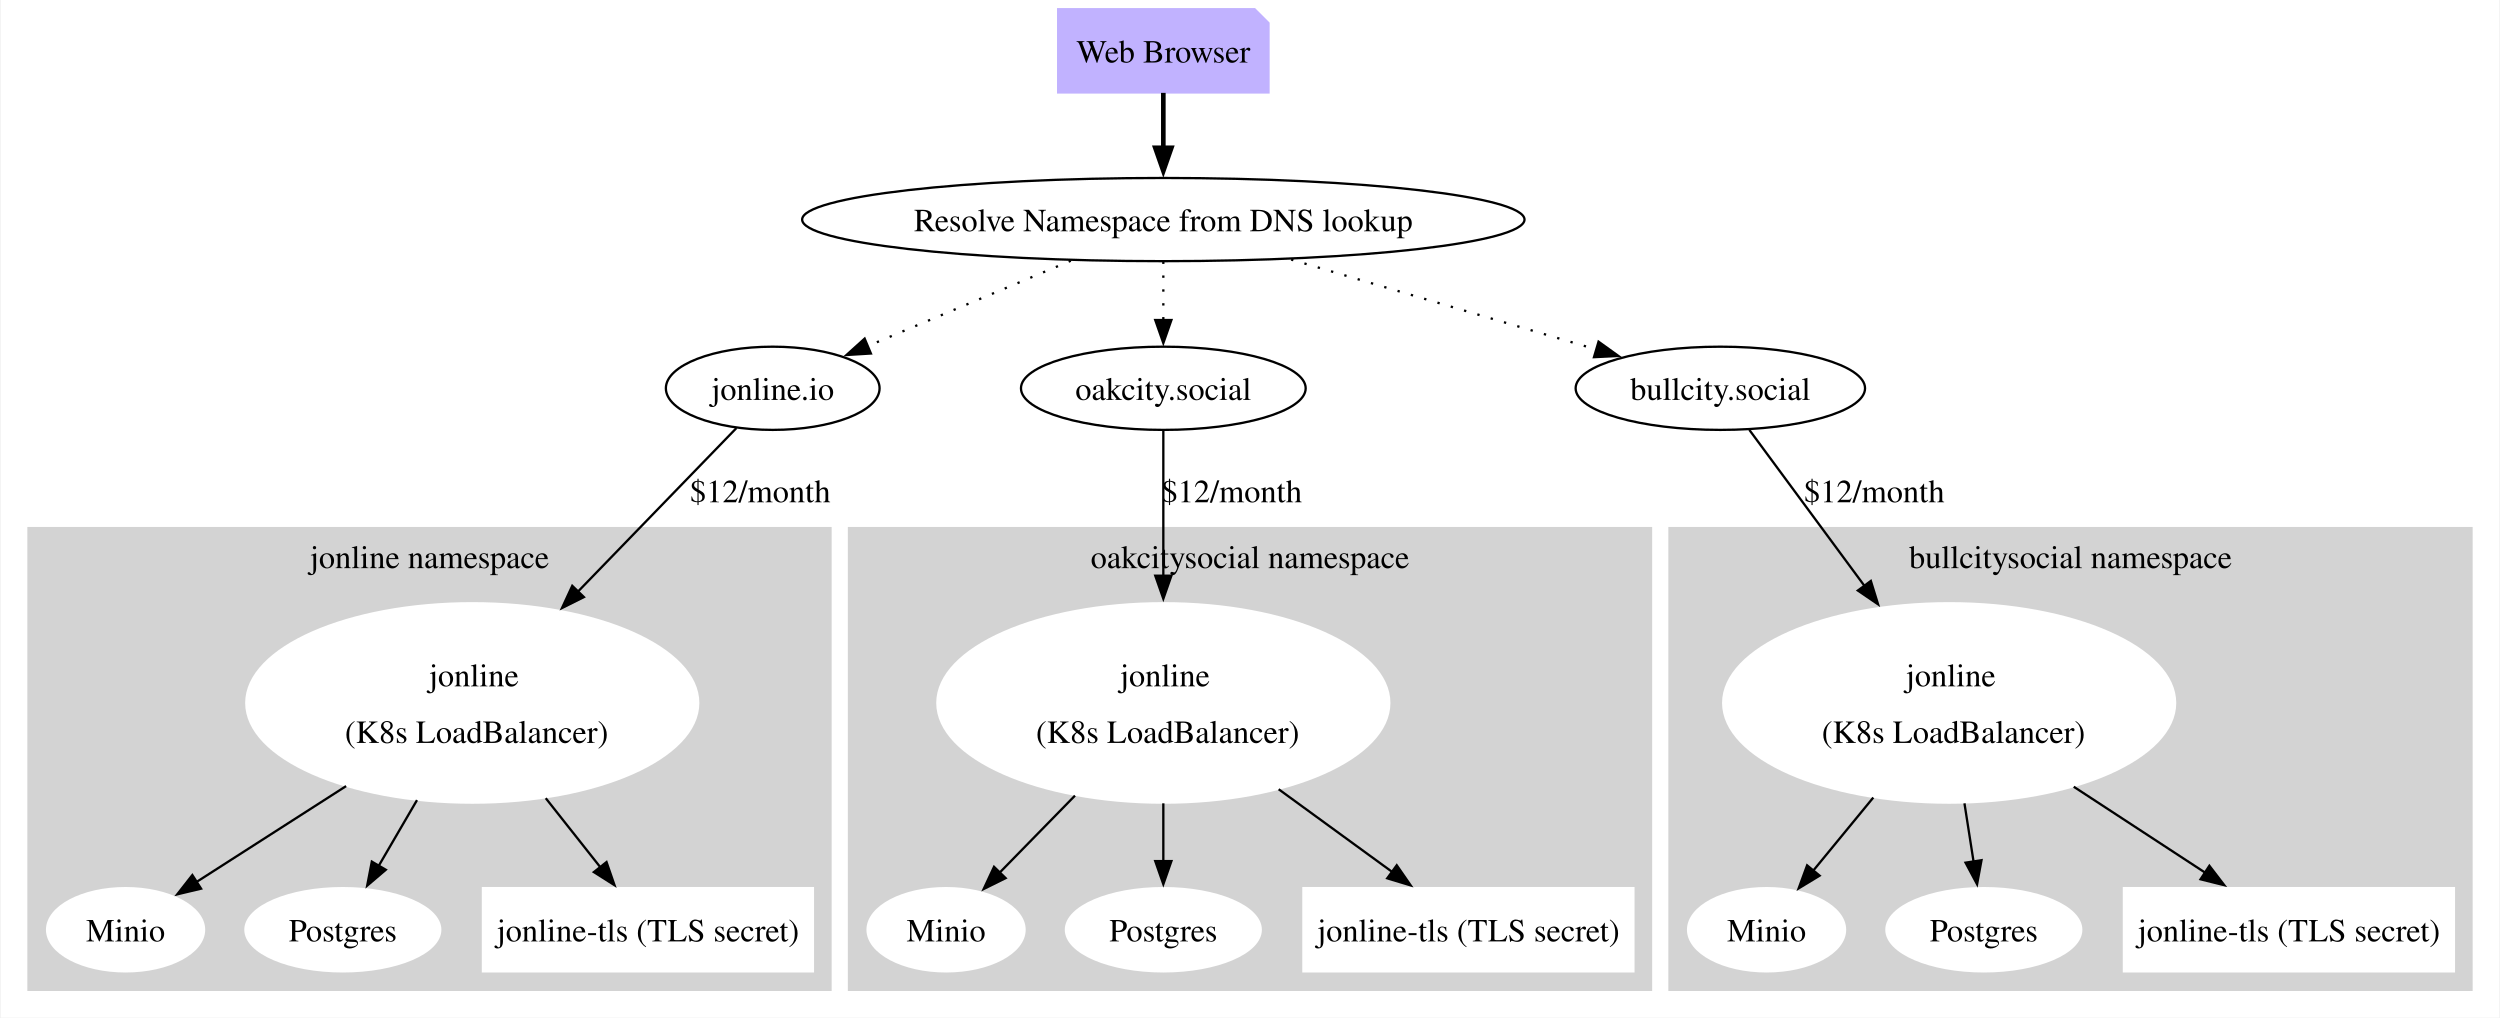
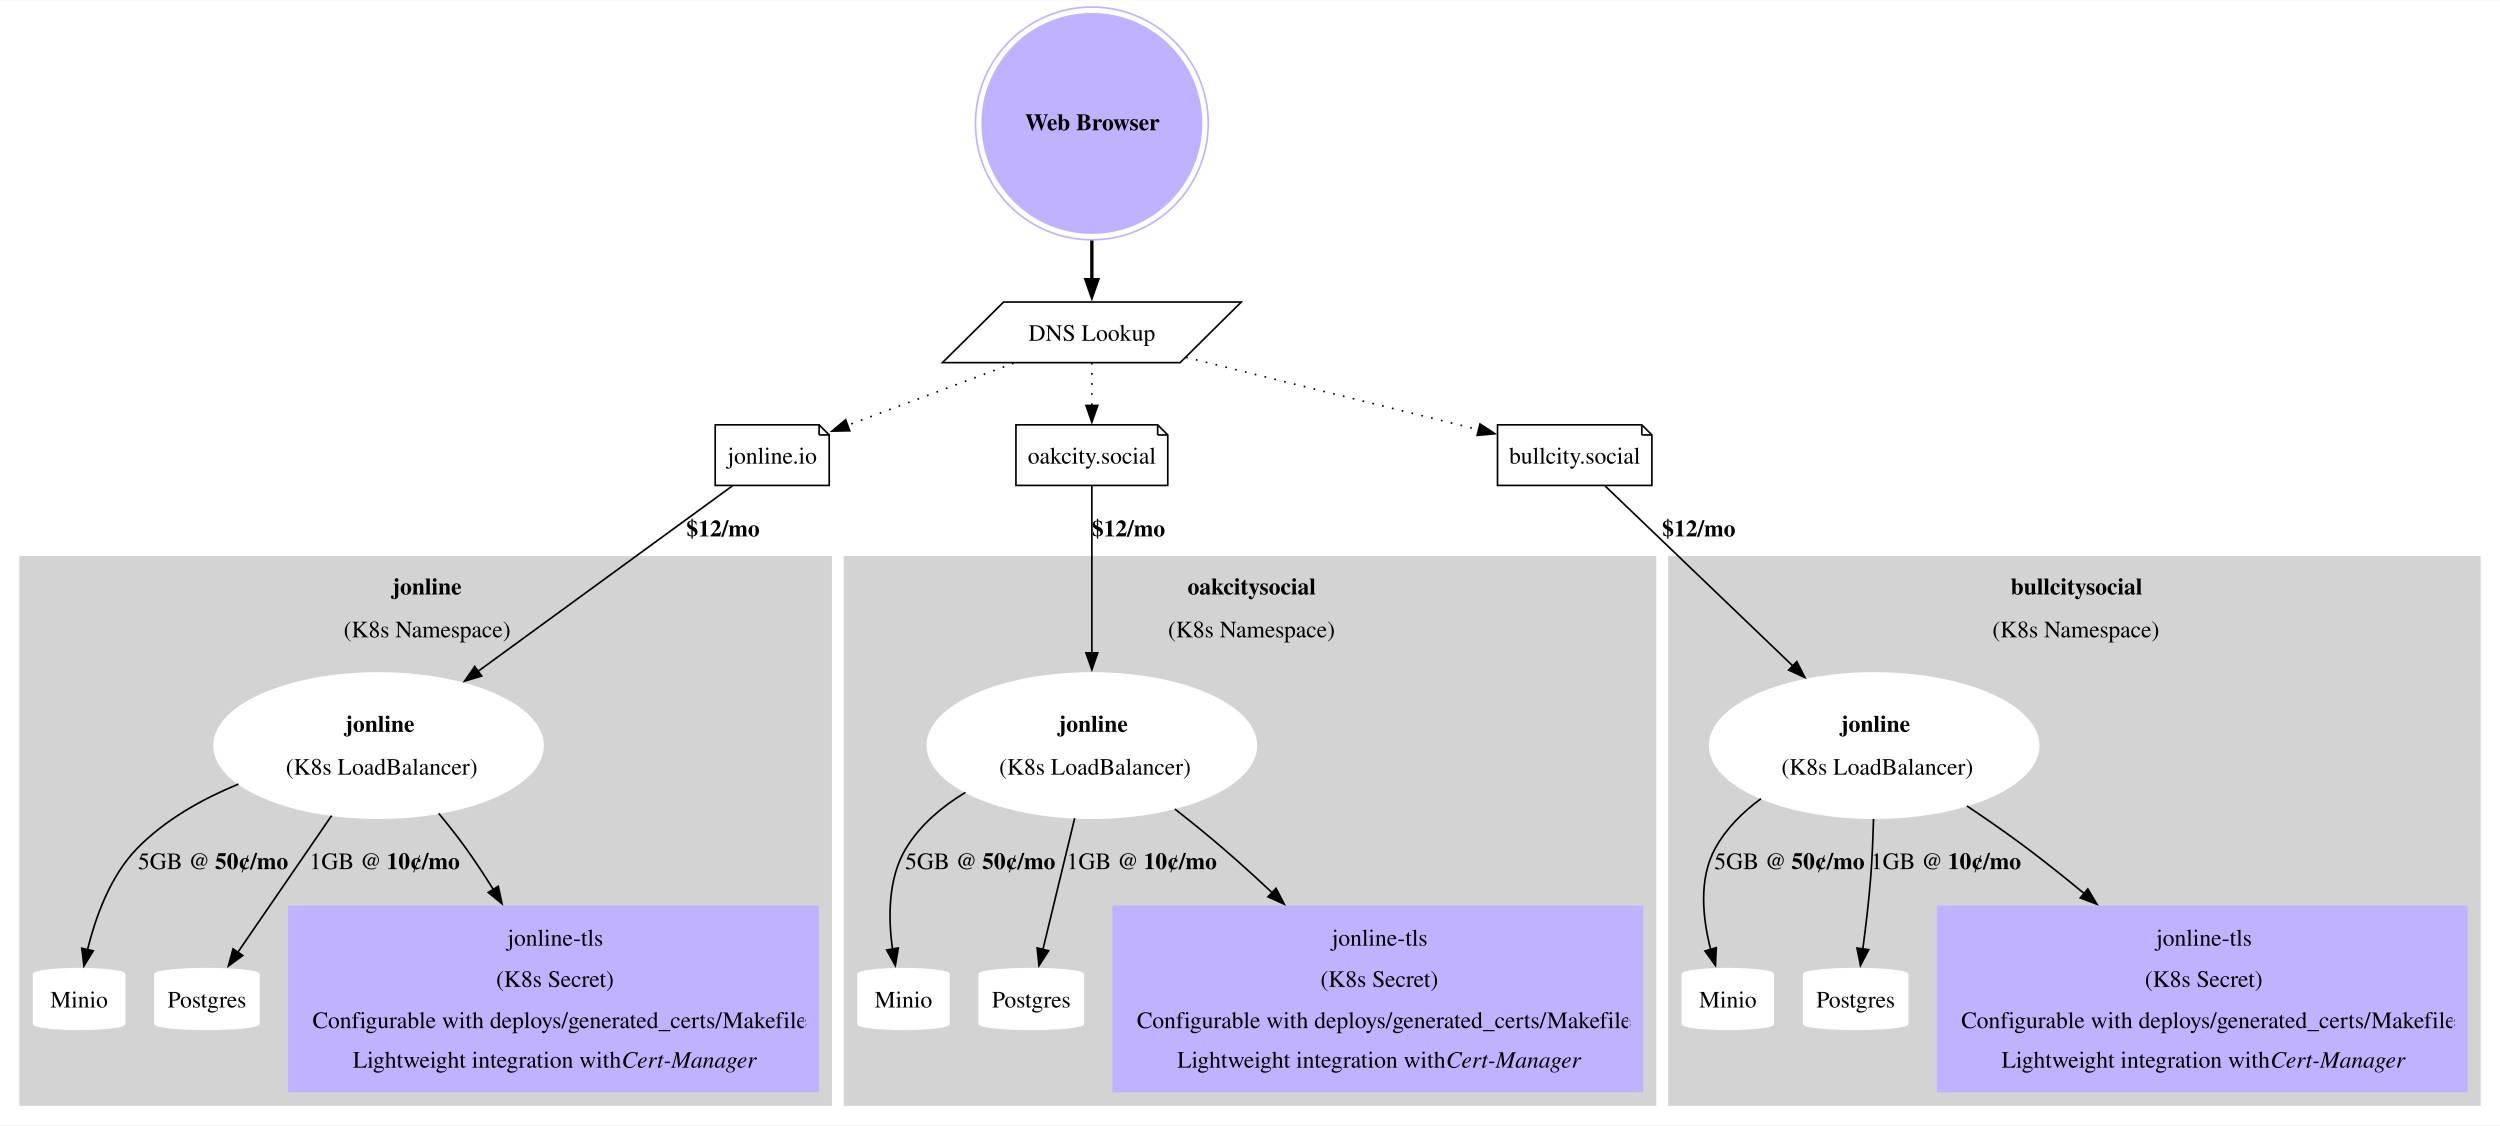
- <svg xmlns="http://www.w3.org/2000/svg" width="1081pt" height="440pt" viewBox="0.00 0.00 1081.00 440.27">
-   <g id="graph0" class="graph" transform="scale(1 1) rotate(0) translate(4 436.27)">
-     <polygon fill="white" stroke="none" points="-4,4 -4,-436.27 1077,-436.27 1077,4 -4,4" />
+ <svg xmlns="http://www.w3.org/2000/svg" width="1486pt" height="669pt" viewBox="0.00 0.00 1486.00 668.61">
+   <g id="graph0" class="graph" transform="scale(1 1) rotate(0) translate(4 664.61)">
+     <polygon fill="white" stroke="none" points="-4,4 -4,-664.61 1482,-664.61 1482,4 -4,4" />
    <g id="clust1" class="cluster">
-       <polygon fill="lightgrey" stroke="lightgrey" points="8,-8 8,-207.77 355,-207.77 355,-8 8,-8" />
-       <text text-anchor="middle" x="181.5" y="-190.47" font-family="Times,serif" font-size="14.00">jonline namespace</text>
+       <polygon fill="lightgrey" stroke="lightgrey" points="8,-8 8,-333.77 490,-333.77 490,-8 8,-8" />
+       <polygon fill="none" stroke="lightgrey" points="197.25,-304.27 197.25,-326.77 300.75,-326.77 300.75,-304.27 197.25,-304.27" />
+       <text text-anchor="start" x="229.12" y="-311.47" font-family="Times,serif" font-weight="bold" font-size="14.00">jonline</text>
+       <polygon fill="none" stroke="lightgrey" points="197.25,-279.77 197.25,-302.27 300.75,-302.27 300.75,-279.77 197.25,-279.77" />
+       <text text-anchor="start" x="200.25" y="-285.97" font-family="Times,serif" font-size="14.00">(K8s Namespace)</text>
+       <polygon fill="none" stroke="lightgrey" points="194.25,-276.77 194.25,-329.77 303.75,-329.77 303.75,-276.77 194.25,-276.77" />
    </g>
    <g id="clust2" class="cluster">
-       <polygon fill="lightgrey" stroke="lightgrey" points="363,-8 363,-207.77 710,-207.77 710,-8 363,-8" />
-       <text text-anchor="middle" x="536.5" y="-190.47" font-family="Times,serif" font-size="14.00">oakcitysocial namespace</text>
+       <polygon fill="lightgrey" stroke="lightgrey" points="498,-8 498,-333.77 980,-333.77 980,-8 498,-8" />
+       <polygon fill="none" stroke="lightgrey" points="687.25,-304.27 687.25,-326.77 790.75,-326.77 790.75,-304.27 687.25,-304.27" />
+       <text text-anchor="start" x="701.88" y="-311.47" font-family="Times,serif" font-weight="bold" font-size="14.00">oakcitysocial</text>
+       <polygon fill="none" stroke="lightgrey" points="687.25,-279.77 687.25,-302.27 790.75,-302.27 790.75,-279.77 687.25,-279.77" />
+       <text text-anchor="start" x="690.25" y="-285.97" font-family="Times,serif" font-size="14.00">(K8s Namespace)</text>
+       <polygon fill="none" stroke="lightgrey" points="684.25,-276.77 684.25,-329.77 793.75,-329.77 793.75,-276.77 684.25,-276.77" />
    </g>
    <g id="clust3" class="cluster">
-       <polygon fill="lightgrey" stroke="lightgrey" points="718,-8 718,-207.77 1065,-207.77 1065,-8 718,-8" />
-       <text text-anchor="middle" x="891.5" y="-190.47" font-family="Times,serif" font-size="14.00">bullcitysocial namespace</text>
+       <polygon fill="lightgrey" stroke="lightgrey" points="988,-8 988,-333.77 1470,-333.77 1470,-8 988,-8" />
+       <polygon fill="none" stroke="lightgrey" points="1177.25,-304.27 1177.25,-326.77 1280.75,-326.77 1280.75,-304.27 1177.25,-304.27" />
+       <text text-anchor="start" x="1191.12" y="-311.47" font-family="Times,serif" font-weight="bold" font-size="14.00">bullcitysocial</text>
+       <polygon fill="none" stroke="lightgrey" points="1177.25,-279.77 1177.25,-302.27 1280.75,-302.27 1280.75,-279.77 1177.25,-279.77" />
+       <text text-anchor="start" x="1180.25" y="-285.97" font-family="Times,serif" font-size="14.00">(K8s Namespace)</text>
+       <polygon fill="none" stroke="lightgrey" points="1174.25,-276.77 1174.25,-329.77 1283.75,-329.77 1283.75,-276.77 1174.25,-276.77" />
    </g>
    <g id="node1" class="node">
-       <polygon fill="#c1b2ff" stroke="#c1b2ff" points="538.5,-432.27 453.5,-432.27 453.5,-396.27 544.5,-396.27 544.5,-426.27 538.5,-432.27" />
-       <polyline fill="none" stroke="#c1b2ff" points="538.5,-432.27 538.5,-426.27" />
-       <polyline fill="none" stroke="#c1b2ff" points="544.5,-426.27 538.5,-426.27" />
-       <text text-anchor="middle" x="499" y="-409.22" font-family="Times,serif" font-size="14.00">Web Browser</text>
+       <ellipse fill="#c1b2ff" stroke="#c1b2ff" cx="645" cy="-591.44" rx="65.17" ry="65.17" />
+       <ellipse fill="none" stroke="#c1b2ff" cx="645" cy="-591.44" rx="69.17" ry="69.17" />
+       <text text-anchor="start" x="605.25" y="-587.39" font-family="Times,serif" font-weight="bold" font-size="14.00">Web Browser</text>
    </g>
    <g id="node2" class="node">
-       <ellipse fill="none" stroke="black" cx="499" cy="-341.27" rx="156.27" ry="18" />
-       <text text-anchor="middle" x="499" y="-336.22" font-family="Times,serif" font-size="14.00">Resolve Namespace from DNS lookup</text>
+       <polygon fill="none" stroke="black" points="733.8,-485.27 592.54,-485.27 556.2,-449.27 697.46,-449.27 733.8,-485.27" />
+       <text text-anchor="middle" x="645" y="-462.22" font-family="Times,serif" font-size="14.00">DNS Lookup</text>
    </g>
    <g id="edge1" class="edge">
-       <path fill="none" stroke="black" stroke-width="2" d="M499,-396.08C499,-388.49 499,-379.37 499,-370.81" />
-       <polygon fill="black" stroke="black" stroke-width="2" points="502.5,-372.32 499,-362.32 495.5,-372.32 502.5,-372.32" />
+       <path fill="none" stroke="black" stroke-width="2" d="M645,-521.85C645,-513.11 645,-504.57 645,-496.97" />
+       <polygon fill="black" stroke="black" stroke-width="2" points="648.5,-498.58 645,-488.58 641.5,-498.58 648.5,-498.58" />
    </g>
    <g id="node3" class="node">
-       <ellipse fill="none" stroke="black" cx="330" cy="-268.27" rx="46.23" ry="18" />
-       <text text-anchor="middle" x="330" y="-263.22" font-family="Times,serif" font-size="14.00">jonline.io</text>
+       <polygon fill="none" stroke="black" points="482.88,-412.27 421.12,-412.27 421.12,-376.27 488.88,-376.27 488.88,-406.27 482.88,-412.27" />
+       <polyline fill="none" stroke="black" points="482.88,-412.27 482.88,-406.27" />
+       <polyline fill="none" stroke="black" points="488.88,-406.27 482.88,-406.27" />
+       <text text-anchor="middle" x="455" y="-389.22" font-family="Times,serif" font-size="14.00">jonline.io</text>
    </g>
    <g id="edge2" class="edge">
-       <path fill="none" stroke="black" stroke-dasharray="1,5" d="M458.95,-323.44C432.44,-312.3 397.77,-297.74 371.06,-286.52" />
-       <polygon fill="black" stroke="black" points="372.48,-283.32 361.91,-282.67 369.77,-289.77 372.48,-283.32" />
+       <path fill="none" stroke="black" stroke-dasharray="1,5" d="M598.52,-448.9C568.38,-437.64 529.34,-423.05 499.59,-411.93" />
+       <polygon fill="black" stroke="black" points="501.09,-408.75 490.5,-408.53 498.64,-415.31 501.09,-408.75" />
    </g>
    <g id="node4" class="node">
-       <ellipse fill="none" stroke="black" cx="499" cy="-268.27" rx="61.59" ry="18" />
-       <text text-anchor="middle" x="499" y="-263.22" font-family="Times,serif" font-size="14.00">oakcity.social</text>
+       <polygon fill="none" stroke="black" points="684.12,-412.27 599.88,-412.27 599.88,-376.27 690.12,-376.27 690.12,-406.27 684.12,-412.27" />
+       <polyline fill="none" stroke="black" points="684.12,-412.27 684.12,-406.27" />
+       <polyline fill="none" stroke="black" points="690.12,-406.27 684.12,-406.27" />
+       <text text-anchor="middle" x="645" y="-389.22" font-family="Times,serif" font-size="14.00">oakcity.social</text>
    </g>
    <g id="edge3" class="edge">
-       <path fill="none" stroke="black" stroke-dasharray="1,5" d="M499,-323.08C499,-315.49 499,-306.37 499,-297.81" />
-       <polygon fill="black" stroke="black" points="502.5,-297.81 499,-287.81 495.5,-297.81 502.5,-297.81" />
+       <path fill="none" stroke="black" stroke-dasharray="1,5" d="M645,-449.08C645,-441.49 645,-432.37 645,-423.81" />
+       <polygon fill="black" stroke="black" points="648.5,-423.81 645,-413.81 641.5,-423.81 648.5,-423.81" />
    </g>
    <g id="node5" class="node">
-       <ellipse fill="none" stroke="black" cx="740" cy="-268.27" rx="62.61" ry="18" />
-       <text text-anchor="middle" x="740" y="-263.22" font-family="Times,serif" font-size="14.00">bullcity.social</text>
+       <polygon fill="none" stroke="black" points="971.88,-412.27 886.12,-412.27 886.12,-376.27 977.88,-376.27 977.88,-406.27 971.88,-412.27" />
+       <polyline fill="none" stroke="black" points="971.88,-412.27 971.88,-406.27" />
+       <polyline fill="none" stroke="black" points="977.88,-406.27 971.88,-406.27" />
+       <text text-anchor="middle" x="932" y="-389.22" font-family="Times,serif" font-size="14.00">bullcity.social</text>
    </g>
    <g id="edge4" class="edge">
-       <path fill="none" stroke="black" stroke-dasharray="1,5" d="M554.29,-323.98C593.96,-312.29 647.13,-296.63 686.41,-285.05" />
-       <polygon fill="black" stroke="black" points="687.3,-288.44 695.91,-282.26 685.32,-281.73 687.3,-288.44" />
+       <path fill="none" stroke="black" stroke-dasharray="1,5" d="M701.02,-452.41C751.22,-439.99 824.51,-421.86 875.01,-409.37" />
+       <polygon fill="black" stroke="black" points="875.72,-412.8 884.58,-407 874.04,-406 875.72,-412.8" />
    </g>
    <g id="node6" class="node">
-       <ellipse fill="white" stroke="white" cx="200" cy="-132.13" rx="97.76" ry="43.13" />
-       <polygon fill="none" stroke="white" points="141.88,-133.13 141.88,-155.63 258.12,-155.63 258.12,-133.13 141.88,-133.13" />
-       <text text-anchor="start" x="181.25" y="-139.33" font-family="Times,serif" font-size="14.00">jonline</text>
-       <polygon fill="none" stroke="white" points="141.88,-108.63 141.88,-131.13 258.12,-131.13 258.12,-108.63 141.88,-108.63" />
-       <text text-anchor="start" x="144.88" y="-114.83" font-family="Times,serif" font-size="14.00">(K8s LoadBalancer)</text>
-       <polygon fill="none" stroke="white" points="138.88,-105.63 138.88,-158.63 261.12,-158.63 261.12,-105.63 138.88,-105.63" />
+       <ellipse fill="white" stroke="white" cx="221" cy="-221.63" rx="97.76" ry="43.13" />
+       <polygon fill="none" stroke="white" points="162.88,-222.63 162.88,-245.13 279.12,-245.13 279.12,-222.63 162.88,-222.63" />
+       <text text-anchor="start" x="201.12" y="-229.83" font-family="Times,serif" font-weight="bold" font-size="14.00">jonline</text>
+       <polygon fill="none" stroke="white" points="162.88,-198.13 162.88,-220.63 279.12,-220.63 279.12,-198.13 162.88,-198.13" />
+       <text text-anchor="start" x="165.88" y="-204.33" font-family="Times,serif" font-size="14.00">(K8s LoadBalancer)</text>
+       <polygon fill="none" stroke="white" points="159.88,-195.13 159.88,-248.13 282.12,-248.13 282.12,-195.13 159.88,-195.13" />
    </g>
    <g id="edge8" class="edge">
-       <path fill="none" stroke="black" d="M314.32,-251.09C297.39,-233.62 269.64,-204.99 245.72,-180.3" />
-       <polygon fill="black" stroke="black" points="248.3,-177.94 238.82,-173.19 243.27,-182.81 248.3,-177.94" />
-       <text text-anchor="middle" x="324.62" y="-218.97" font-family="Times,serif" font-size="14.00">$12/month</text>
+       <path fill="none" stroke="black" d="M431.28,-375.97C396.13,-350.34 329.11,-301.47 280.15,-265.77" />
+       <polygon fill="black" stroke="black" points="282.29,-262.99 272.15,-259.93 278.16,-268.65 282.29,-262.99" />
+       <text text-anchor="start" x="404" y="-345.97" font-family="Times,serif" font-weight="bold" font-size="14.00">$12/mo</text>
    </g>
    <g id="node10" class="node">
-       <ellipse fill="white" stroke="white" cx="499" cy="-132.13" rx="97.76" ry="43.13" />
-       <polygon fill="none" stroke="white" points="440.88,-133.13 440.88,-155.63 557.12,-155.63 557.12,-133.13 440.88,-133.13" />
-       <text text-anchor="start" x="480.25" y="-139.33" font-family="Times,serif" font-size="14.00">jonline</text>
-       <polygon fill="none" stroke="white" points="440.88,-108.63 440.88,-131.13 557.12,-131.13 557.12,-108.63 440.88,-108.63" />
-       <text text-anchor="start" x="443.88" y="-114.83" font-family="Times,serif" font-size="14.00">(K8s LoadBalancer)</text>
-       <polygon fill="none" stroke="white" points="437.88,-105.63 437.88,-158.63 560.12,-158.63 560.12,-105.63 437.88,-105.63" />
+       <ellipse fill="white" stroke="white" cx="645" cy="-221.63" rx="97.76" ry="43.13" />
+       <polygon fill="none" stroke="white" points="586.88,-222.63 586.88,-245.13 703.12,-245.13 703.12,-222.63 586.88,-222.63" />
+       <text text-anchor="start" x="625.12" y="-229.83" font-family="Times,serif" font-weight="bold" font-size="14.00">jonline</text>
+       <polygon fill="none" stroke="white" points="586.88,-198.13 586.88,-220.63 703.12,-220.63 703.12,-198.13 586.88,-198.13" />
+       <text text-anchor="start" x="589.88" y="-204.33" font-family="Times,serif" font-size="14.00">(K8s LoadBalancer)</text>
+       <polygon fill="none" stroke="white" points="583.88,-195.13 583.88,-248.13 706.12,-248.13 706.12,-195.13 583.88,-195.13" />
    </g>
    <g id="edge12" class="edge">
-       <path fill="none" stroke="black" d="M499,-250.01C499,-234.1 499,-209.63 499,-187.18" />
-       <polygon fill="black" stroke="black" points="502.5,-187.2 499,-177.2 495.5,-187.2 502.5,-187.2" />
-       <text text-anchor="middle" x="528.62" y="-218.97" font-family="Times,serif" font-size="14.00">$12/month</text>
+       <path fill="none" stroke="black" d="M645,-375.97C645,-352.83 645,-310.74 645,-276.51" />
+       <polygon fill="black" stroke="black" points="648.5,-276.75 645,-266.75 641.5,-276.75 648.5,-276.75" />
+       <text text-anchor="start" x="645" y="-345.97" font-family="Times,serif" font-weight="bold" font-size="14.00">$12/mo</text>
    </g>
    <g id="node14" class="node">
-       <ellipse fill="white" stroke="white" cx="839" cy="-132.13" rx="97.76" ry="43.13" />
-       <polygon fill="none" stroke="white" points="780.88,-133.13 780.88,-155.63 897.12,-155.63 897.12,-133.13 780.88,-133.13" />
-       <text text-anchor="start" x="820.25" y="-139.33" font-family="Times,serif" font-size="14.00">jonline</text>
-       <polygon fill="none" stroke="white" points="780.88,-108.63 780.88,-131.13 897.12,-131.13 897.12,-108.63 780.88,-108.63" />
-       <text text-anchor="start" x="783.88" y="-114.83" font-family="Times,serif" font-size="14.00">(K8s LoadBalancer)</text>
-       <polygon fill="none" stroke="white" points="777.88,-105.63 777.88,-158.63 900.12,-158.63 900.12,-105.63 777.88,-105.63" />
+       <ellipse fill="white" stroke="white" cx="1110" cy="-221.63" rx="97.76" ry="43.13" />
+       <polygon fill="none" stroke="white" points="1051.88,-222.63 1051.88,-245.13 1168.12,-245.13 1168.12,-222.63 1051.88,-222.63" />
+       <text text-anchor="start" x="1090.12" y="-229.83" font-family="Times,serif" font-weight="bold" font-size="14.00">jonline</text>
+       <polygon fill="none" stroke="white" points="1051.88,-198.13 1051.88,-220.63 1168.12,-220.63 1168.12,-198.13 1051.88,-198.13" />
+       <text text-anchor="start" x="1054.88" y="-204.33" font-family="Times,serif" font-size="14.00">(K8s LoadBalancer)</text>
+       <polygon fill="none" stroke="white" points="1048.88,-195.13 1048.88,-248.13 1171.12,-248.13 1171.12,-195.13 1048.88,-195.13" />
    </g>
    <g id="edge16" class="edge">
-       <path fill="none" stroke="black" d="M752.54,-250.28C765.03,-233.35 784.82,-206.53 802.32,-182.83" />
-       <polygon fill="black" stroke="black" points="805.12,-184.92 808.25,-174.8 799.49,-180.77 805.12,-184.92" />
-       <text text-anchor="middle" x="806.62" y="-218.97" font-family="Times,serif" font-size="14.00">$12/month</text>
+       <path fill="none" stroke="black" d="M950.05,-375.97C976.01,-351.08 1024.84,-304.27 1061.75,-268.89" />
+       <polygon fill="black" stroke="black" points="1064.01,-271.56 1068.81,-262.12 1059.17,-266.51 1064.01,-271.56" />
+       <text text-anchor="start" x="984" y="-345.97" font-family="Times,serif" font-weight="bold" font-size="14.00">$12/mo</text>
    </g>
    <g id="node7" class="node">
-       <ellipse fill="white" stroke="white" cx="50" cy="-34" rx="33.95" ry="18" />
-       <text text-anchor="middle" x="50" y="-28.95" font-family="Times,serif" font-size="14.00">Minio</text>
+       <path fill="white" stroke="white" d="M70,-85.73C70,-87.53 57.9,-89 43,-89 28.1,-89 16,-87.53 16,-85.73 16,-85.73 16,-56.27 16,-56.27 16,-54.47 28.1,-53 43,-53 57.9,-53 70,-54.47 70,-56.27 70,-56.27 70,-85.73 70,-85.73" />
+       <path fill="none" stroke="white" d="M70,-85.73C70,-83.92 57.9,-82.45 43,-82.45 28.1,-82.45 16,-83.92 16,-85.73" />
+       <text text-anchor="middle" x="43" y="-65.95" font-family="Times,serif" font-size="14.00">Minio</text>
    </g>
    <g id="edge5" class="edge">
-       <path fill="none" stroke="black" d="M145.42,-96.16C123.55,-82.14 99.17,-66.52 80.53,-54.57" />
-       <polygon fill="black" stroke="black" points="82.67,-51.78 72.36,-49.33 78.89,-57.67 82.67,-51.78" />
+       <path fill="none" stroke="black" d="M137.78,-198.77C115.99,-189.8 94,-177.42 77.5,-160.5 61.48,-144.07 52.68,-119.36 47.99,-100.22" />
+       <polygon fill="black" stroke="black" points="51.45,-99.65 45.89,-90.63 44.61,-101.15 51.45,-99.65" />
+       <text text-anchor="start" x="78" y="-148.2" font-family="Times,serif" font-size="14.00">5GB @ </text>
+       <text text-anchor="start" x="123.75" y="-148.2" font-family="Times,serif" font-weight="bold" font-size="14.00">50¢/mo</text>
    </g>
    <g id="node8" class="node">
-       <ellipse fill="white" stroke="white" cx="144" cy="-34" rx="42.14" ry="18" />
-       <text text-anchor="middle" x="144" y="-28.95" font-family="Times,serif" font-size="14.00">Postgres</text>
+       <path fill="white" stroke="white" d="M149.88,-85.73C149.88,-87.53 136.04,-89 119,-89 101.96,-89 88.12,-87.53 88.12,-85.73 88.12,-85.73 88.12,-56.27 88.12,-56.27 88.12,-54.47 101.96,-53 119,-53 136.04,-53 149.88,-54.47 149.88,-56.27 149.88,-56.27 149.88,-85.73 149.88,-85.73" />
+       <path fill="none" stroke="white" d="M149.88,-85.73C149.88,-83.92 136.04,-82.45 119,-82.45 101.96,-82.45 88.12,-83.92 88.12,-85.73" />
+       <text text-anchor="middle" x="119" y="-65.95" font-family="Times,serif" font-size="14.00">Postgres</text>
    </g>
    <g id="edge6" class="edge">
-       <path fill="none" stroke="black" d="M176.09,-90.09C170.45,-80.4 164.58,-70.33 159.43,-61.49" />
-       <polygon fill="black" stroke="black" points="162.59,-59.96 154.53,-53.08 156.54,-63.48 162.59,-59.96" />
+       <path fill="none" stroke="black" d="M193.13,-180.02C175.35,-154.11 152.82,-121.28 137.28,-98.64" />
+       <polygon fill="black" stroke="black" points="140.29,-96.84 131.74,-90.57 134.52,-100.8 140.29,-96.84" />
+       <text text-anchor="start" x="180" y="-148.2" font-family="Times,serif" font-size="14.00">1GB @ </text>
+       <text text-anchor="start" x="225.75" y="-148.2" font-family="Times,serif" font-weight="bold" font-size="14.00">10¢/mo</text>
    </g>
    <g id="node9" class="node">
-       <polygon fill="white" stroke="white" points="347.38,-52 204.62,-52 204.62,-16 347.38,-16 347.38,-52" />
-       <text text-anchor="middle" x="276" y="-28.95" font-family="Times,serif" font-size="14.00">jonline-tls (TLS secret)</text>
+       <polygon fill="#c1b2ff" stroke="#c1b2ff" points="482.25,-126 167.75,-126 167.75,-16 482.25,-16 482.25,-126" />
+       <polygon fill="none" stroke="#c1b2ff" points="178.75,-96.5 178.75,-119 471.25,-119 471.25,-96.5 178.75,-96.5" />
+       <text text-anchor="start" x="297.62" y="-102.7" font-family="Times,serif" font-size="14.00">jonline-tls</text>
+       <polygon fill="none" stroke="#c1b2ff" points="178.75,-72 178.75,-94.5 471.25,-94.5 471.25,-72 178.75,-72" />
+       <text text-anchor="start" x="290.88" y="-78.2" font-family="Times,serif" font-size="14.00">(K8s Secret)</text>
+       <polygon fill="none" stroke="#c1b2ff" points="178.75,-47.5 178.75,-70 471.25,-70 471.25,-47.5 178.75,-47.5" />
+       <text text-anchor="start" x="181.75" y="-53.7" font-family="Times,serif" font-size="14.00">Configurable with deploys/generated_certs/Makefile</text>
+       <polygon fill="none" stroke="#c1b2ff" points="178.75,-23 178.75,-45.5 471.25,-45.5 471.25,-23 178.75,-23" />
+       <text text-anchor="start" x="205.75" y="-30.2" font-family="Times,serif" font-size="14.00">Lightweight integration with </text>
+       <text text-anchor="start" x="365.5" y="-30.2" font-family="Times,serif" font-style="italic" font-size="14.00">Cert-Manager</text>
+       <polygon fill="none" stroke="#c1b2ff" points="175.75,-20 175.75,-122 474.25,-122 474.25,-20 175.75,-20" />
    </g>
    <g id="edge7" class="edge">
-       <path fill="none" stroke="black" d="M231.79,-90.92C239.76,-80.84 248.1,-70.28 255.37,-61.1" />
-       <polygon fill="black" stroke="black" points="258.09,-63.29 261.55,-53.28 252.6,-58.95 258.09,-63.29" />
+       <path fill="none" stroke="black" d="M256.74,-181.35C262.39,-174.57 268.01,-167.45 273,-160.5 278.52,-152.8 284,-144.48 289.2,-136.12" />
+       <polygon fill="black" stroke="black" points="292.16,-137.99 294.39,-127.63 286.19,-134.34 292.16,-137.99" />
    </g>
    <g id="node11" class="node">
-       <ellipse fill="white" stroke="white" cx="405" cy="-34" rx="33.95" ry="18" />
-       <text text-anchor="middle" x="405" y="-28.95" font-family="Times,serif" font-size="14.00">Minio</text>
+       <path fill="white" stroke="white" d="M560,-85.73C560,-87.53 547.9,-89 533,-89 518.1,-89 506,-87.53 506,-85.73 506,-85.73 506,-56.27 506,-56.27 506,-54.47 518.1,-53 533,-53 547.9,-53 560,-54.47 560,-56.27 560,-56.27 560,-85.73 560,-85.73" />
+       <path fill="none" stroke="white" d="M560,-85.73C560,-83.92 547.9,-82.45 533,-82.45 518.1,-82.45 506,-83.92 506,-85.73" />
+       <text text-anchor="middle" x="533" y="-65.95" font-family="Times,serif" font-size="14.00">Minio</text>
    </g>
    <g id="edge9" class="edge">
-       <path fill="none" stroke="black" d="M460.77,-92.03C449.65,-80.66 437.85,-68.6 427.98,-58.51" />
-       <polygon fill="black" stroke="black" points="430.76,-56.34 421.27,-51.63 425.75,-61.23 430.76,-56.34" />
+       <path fill="none" stroke="black" d="M569.84,-193.8C555.81,-185.33 542.93,-174.42 534.5,-160.5 523.72,-142.71 523.92,-118.99 526.5,-100.59" />
+       <polygon fill="black" stroke="black" points="529.93,-101.32 528.19,-90.87 523.03,-100.12 529.93,-101.32" />
+       <text text-anchor="start" x="534" y="-148.2" font-family="Times,serif" font-size="14.00">5GB @ </text>
+       <text text-anchor="start" x="579.75" y="-148.2" font-family="Times,serif" font-weight="bold" font-size="14.00">50¢/mo</text>
    </g>
    <g id="node12" class="node">
-       <ellipse fill="white" stroke="white" cx="499" cy="-34" rx="42.14" ry="18" />
-       <text text-anchor="middle" x="499" y="-28.95" font-family="Times,serif" font-size="14.00">Postgres</text>
+       <path fill="white" stroke="white" d="M639.88,-85.73C639.88,-87.53 626.04,-89 609,-89 591.96,-89 578.12,-87.53 578.12,-85.73 578.12,-85.73 578.12,-56.27 578.12,-56.27 578.12,-54.47 591.96,-53 609,-53 626.04,-53 639.88,-54.47 639.88,-56.27 639.88,-56.27 639.88,-85.73 639.88,-85.73" />
+       <path fill="none" stroke="white" d="M639.88,-85.73C639.88,-83.92 626.04,-82.45 609,-82.45 591.96,-82.45 578.12,-83.92 578.12,-85.73" />
+       <text text-anchor="middle" x="609" y="-65.95" font-family="Times,serif" font-size="14.00">Postgres</text>
    </g>
    <g id="edge10" class="edge">
-       <path fill="none" stroke="black" d="M499,-88.69C499,-80.24 499,-71.55 499,-63.7" />
-       <polygon fill="black" stroke="black" points="502.5,-63.7 499,-53.7 495.5,-63.7 502.5,-63.7" />
+       <path fill="none" stroke="black" d="M634.78,-178.44C628.72,-153.41 621.2,-122.37 615.85,-100.28" />
+       <polygon fill="black" stroke="black" points="619.31,-99.69 613.55,-90.79 612.5,-101.34 619.31,-99.69" />
+       <text text-anchor="start" x="630" y="-148.2" font-family="Times,serif" font-size="14.00">1GB @ </text>
+       <text text-anchor="start" x="675.75" y="-148.2" font-family="Times,serif" font-weight="bold" font-size="14.00">10¢/mo</text>
    </g>
    <g id="node13" class="node">
-       <polygon fill="white" stroke="white" points="702.38,-52 559.62,-52 559.62,-16 702.38,-16 702.38,-52" />
-       <text text-anchor="middle" x="631" y="-28.95" font-family="Times,serif" font-size="14.00">jonline-tls (TLS secret)</text>
+       <polygon fill="#c1b2ff" stroke="#c1b2ff" points="972.25,-126 657.75,-126 657.75,-16 972.25,-16 972.25,-126" />
+       <polygon fill="none" stroke="#c1b2ff" points="668.75,-96.5 668.75,-119 961.25,-119 961.25,-96.5 668.75,-96.5" />
+       <text text-anchor="start" x="787.62" y="-102.7" font-family="Times,serif" font-size="14.00">jonline-tls</text>
+       <polygon fill="none" stroke="#c1b2ff" points="668.75,-72 668.75,-94.5 961.25,-94.5 961.25,-72 668.75,-72" />
+       <text text-anchor="start" x="780.88" y="-78.2" font-family="Times,serif" font-size="14.00">(K8s Secret)</text>
+       <polygon fill="none" stroke="#c1b2ff" points="668.75,-47.5 668.75,-70 961.25,-70 961.25,-47.5 668.75,-47.5" />
+       <text text-anchor="start" x="671.75" y="-53.7" font-family="Times,serif" font-size="14.00">Configurable with deploys/generated_certs/Makefile</text>
+       <polygon fill="none" stroke="#c1b2ff" points="668.75,-23 668.75,-45.5 961.25,-45.5 961.25,-23 668.75,-23" />
+       <text text-anchor="start" x="695.75" y="-30.2" font-family="Times,serif" font-size="14.00">Lightweight integration with </text>
+       <text text-anchor="start" x="855.5" y="-30.2" font-family="Times,serif" font-style="italic" font-size="14.00">Cert-Manager</text>
+       <polygon fill="none" stroke="#c1b2ff" points="665.75,-20 665.75,-122 964.25,-122 964.25,-20 665.75,-20" />
    </g>
    <g id="edge11" class="edge">
-       <path fill="none" stroke="black" d="M548.9,-94.79C565.31,-82.84 583.14,-69.86 597.97,-59.05" />
-       <polygon fill="black" stroke="black" points="599.99,-61.91 606.02,-53.19 595.87,-56.25 599.99,-61.91" />
+       <path fill="none" stroke="black" d="M694.34,-183.91C703.99,-176.35 713.93,-168.31 723,-160.5 732.61,-152.22 742.52,-143.22 752.12,-134.23" />
+       <polygon fill="black" stroke="black" points="754.49,-136.8 759.35,-127.39 749.68,-131.72 754.49,-136.8" />
    </g>
    <g id="node15" class="node">
-       <ellipse fill="white" stroke="white" cx="760" cy="-34" rx="33.95" ry="18" />
-       <text text-anchor="middle" x="760" y="-28.95" font-family="Times,serif" font-size="14.00">Minio</text>
+       <path fill="white" stroke="white" d="M1050,-85.73C1050,-87.53 1037.9,-89 1023,-89 1008.1,-89 996,-87.53 996,-85.73 996,-85.73 996,-56.27 996,-56.27 996,-54.47 1008.1,-53 1023,-53 1037.9,-53 1050,-54.47 1050,-56.27 1050,-56.27 1050,-85.73 1050,-85.73" />
+       <path fill="none" stroke="white" d="M1050,-85.73C1050,-83.92 1037.9,-82.45 1023,-82.45 1008.1,-82.45 996,-83.92 996,-85.73" />
+       <text text-anchor="middle" x="1023" y="-65.95" font-family="Times,serif" font-size="14.00">Minio</text>
    </g>
    <g id="edge13" class="edge">
-       <path fill="none" stroke="black" d="M806.18,-91.2C797.32,-80.41 787.99,-69.06 780.05,-59.4" />
-       <polygon fill="black" stroke="black" points="782.95,-57.41 773.89,-51.91 777.54,-61.86 782.95,-57.41" />
+       <path fill="none" stroke="black" d="M1042.73,-190.08C1031.8,-182.05 1021.96,-172.26 1015.5,-160.5 1005.47,-142.23 1008.12,-118.58 1012.86,-100.32" />
+       <polygon fill="black" stroke="black" points="1016.16,-101.52 1015.65,-90.94 1009.45,-99.53 1016.16,-101.52" />
+       <text text-anchor="start" x="1015" y="-148.2" font-family="Times,serif" font-size="14.00">5GB @ </text>
+       <text text-anchor="start" x="1060.75" y="-148.2" font-family="Times,serif" font-weight="bold" font-size="14.00">50¢/mo</text>
    </g>
    <g id="node16" class="node">
-       <ellipse fill="white" stroke="white" cx="854" cy="-34" rx="42.14" ry="18" />
-       <text text-anchor="middle" x="854" y="-28.95" font-family="Times,serif" font-size="14.00">Postgres</text>
+       <path fill="white" stroke="white" d="M1129.88,-85.73C1129.88,-87.53 1116.04,-89 1099,-89 1081.96,-89 1068.12,-87.53 1068.12,-85.73 1068.12,-85.73 1068.12,-56.27 1068.12,-56.27 1068.12,-54.47 1081.96,-53 1099,-53 1116.04,-53 1129.88,-54.47 1129.88,-56.27 1129.88,-56.27 1129.88,-85.73 1129.88,-85.73" />
+       <path fill="none" stroke="white" d="M1129.88,-85.73C1129.88,-83.92 1116.04,-82.45 1099,-82.45 1081.96,-82.45 1068.12,-83.92 1068.12,-85.73" />
+       <text text-anchor="middle" x="1099" y="-65.95" font-family="Times,serif" font-size="14.00">Postgres</text>
    </g>
    <g id="edge14" class="edge">
-       <path fill="none" stroke="black" d="M845.62,-88.69C846.96,-80.14 848.33,-71.35 849.57,-63.42" />
-       <polygon fill="black" stroke="black" points="853,-64.1 851.08,-53.68 846.09,-63.02 853,-64.1" />
+       <path fill="none" stroke="black" d="M1109.63,-178.03C1109.33,-166.94 1108.83,-155.02 1108,-144 1106.92,-129.67 1105.02,-113.81 1103.24,-100.64" />
+       <polygon fill="black" stroke="black" points="1106.73,-100.33 1101.87,-90.91 1099.79,-101.3 1106.73,-100.33" />
+       <text text-anchor="start" x="1108" y="-148.2" font-family="Times,serif" font-size="14.00">1GB @ </text>
+       <text text-anchor="start" x="1153.75" y="-148.2" font-family="Times,serif" font-weight="bold" font-size="14.00">10¢/mo</text>
    </g>
    <g id="node17" class="node">
-       <polygon fill="white" stroke="white" points="1057.38,-52 914.62,-52 914.62,-16 1057.38,-16 1057.38,-52" />
-       <text text-anchor="middle" x="986" y="-28.95" font-family="Times,serif" font-size="14.00">jonline-tls (TLS secret)</text>
+       <polygon fill="#c1b2ff" stroke="#c1b2ff" points="1462.25,-126 1147.75,-126 1147.75,-16 1462.25,-16 1462.25,-126" />
+       <polygon fill="none" stroke="#c1b2ff" points="1158.75,-96.5 1158.75,-119 1451.25,-119 1451.25,-96.5 1158.75,-96.5" />
+       <text text-anchor="start" x="1277.62" y="-102.7" font-family="Times,serif" font-size="14.00">jonline-tls</text>
+       <polygon fill="none" stroke="#c1b2ff" points="1158.75,-72 1158.75,-94.5 1451.25,-94.5 1451.25,-72 1158.75,-72" />
+       <text text-anchor="start" x="1270.88" y="-78.2" font-family="Times,serif" font-size="14.00">(K8s Secret)</text>
+       <polygon fill="none" stroke="#c1b2ff" points="1158.75,-47.5 1158.75,-70 1451.25,-70 1451.25,-47.5 1158.75,-47.5" />
+       <text text-anchor="start" x="1161.75" y="-53.7" font-family="Times,serif" font-size="14.00">Configurable with deploys/generated_certs/Makefile</text>
+       <polygon fill="none" stroke="#c1b2ff" points="1158.75,-23 1158.75,-45.5 1451.25,-45.5 1451.25,-23 1158.75,-23" />
+       <text text-anchor="start" x="1185.75" y="-30.2" font-family="Times,serif" font-size="14.00">Lightweight integration with </text>
+       <text text-anchor="start" x="1345.5" y="-30.2" font-family="Times,serif" font-style="italic" font-size="14.00">Cert-Manager</text>
+       <polygon fill="none" stroke="#c1b2ff" points="1155.75,-20 1155.75,-122 1454.25,-122 1454.25,-20 1155.75,-20" />
    </g>
    <g id="edge15" class="edge">
-       <path fill="none" stroke="black" d="M892.9,-95.88C911.81,-83.52 932.58,-69.94 949.7,-58.74" />
-       <polygon fill="black" stroke="black" points="951.59,-61.69 958.04,-53.28 947.76,-55.83 951.59,-61.69" />
+       <path fill="none" stroke="black" d="M1165.12,-185.76C1177.14,-177.73 1189.65,-169.03 1201,-160.5 1212.14,-152.13 1223.65,-142.93 1234.77,-133.74" />
+       <polygon fill="black" stroke="black" points="1236.99,-136.44 1242.43,-127.34 1232.51,-131.07 1236.99,-136.44" />
    </g>
  </g>
</svg>
